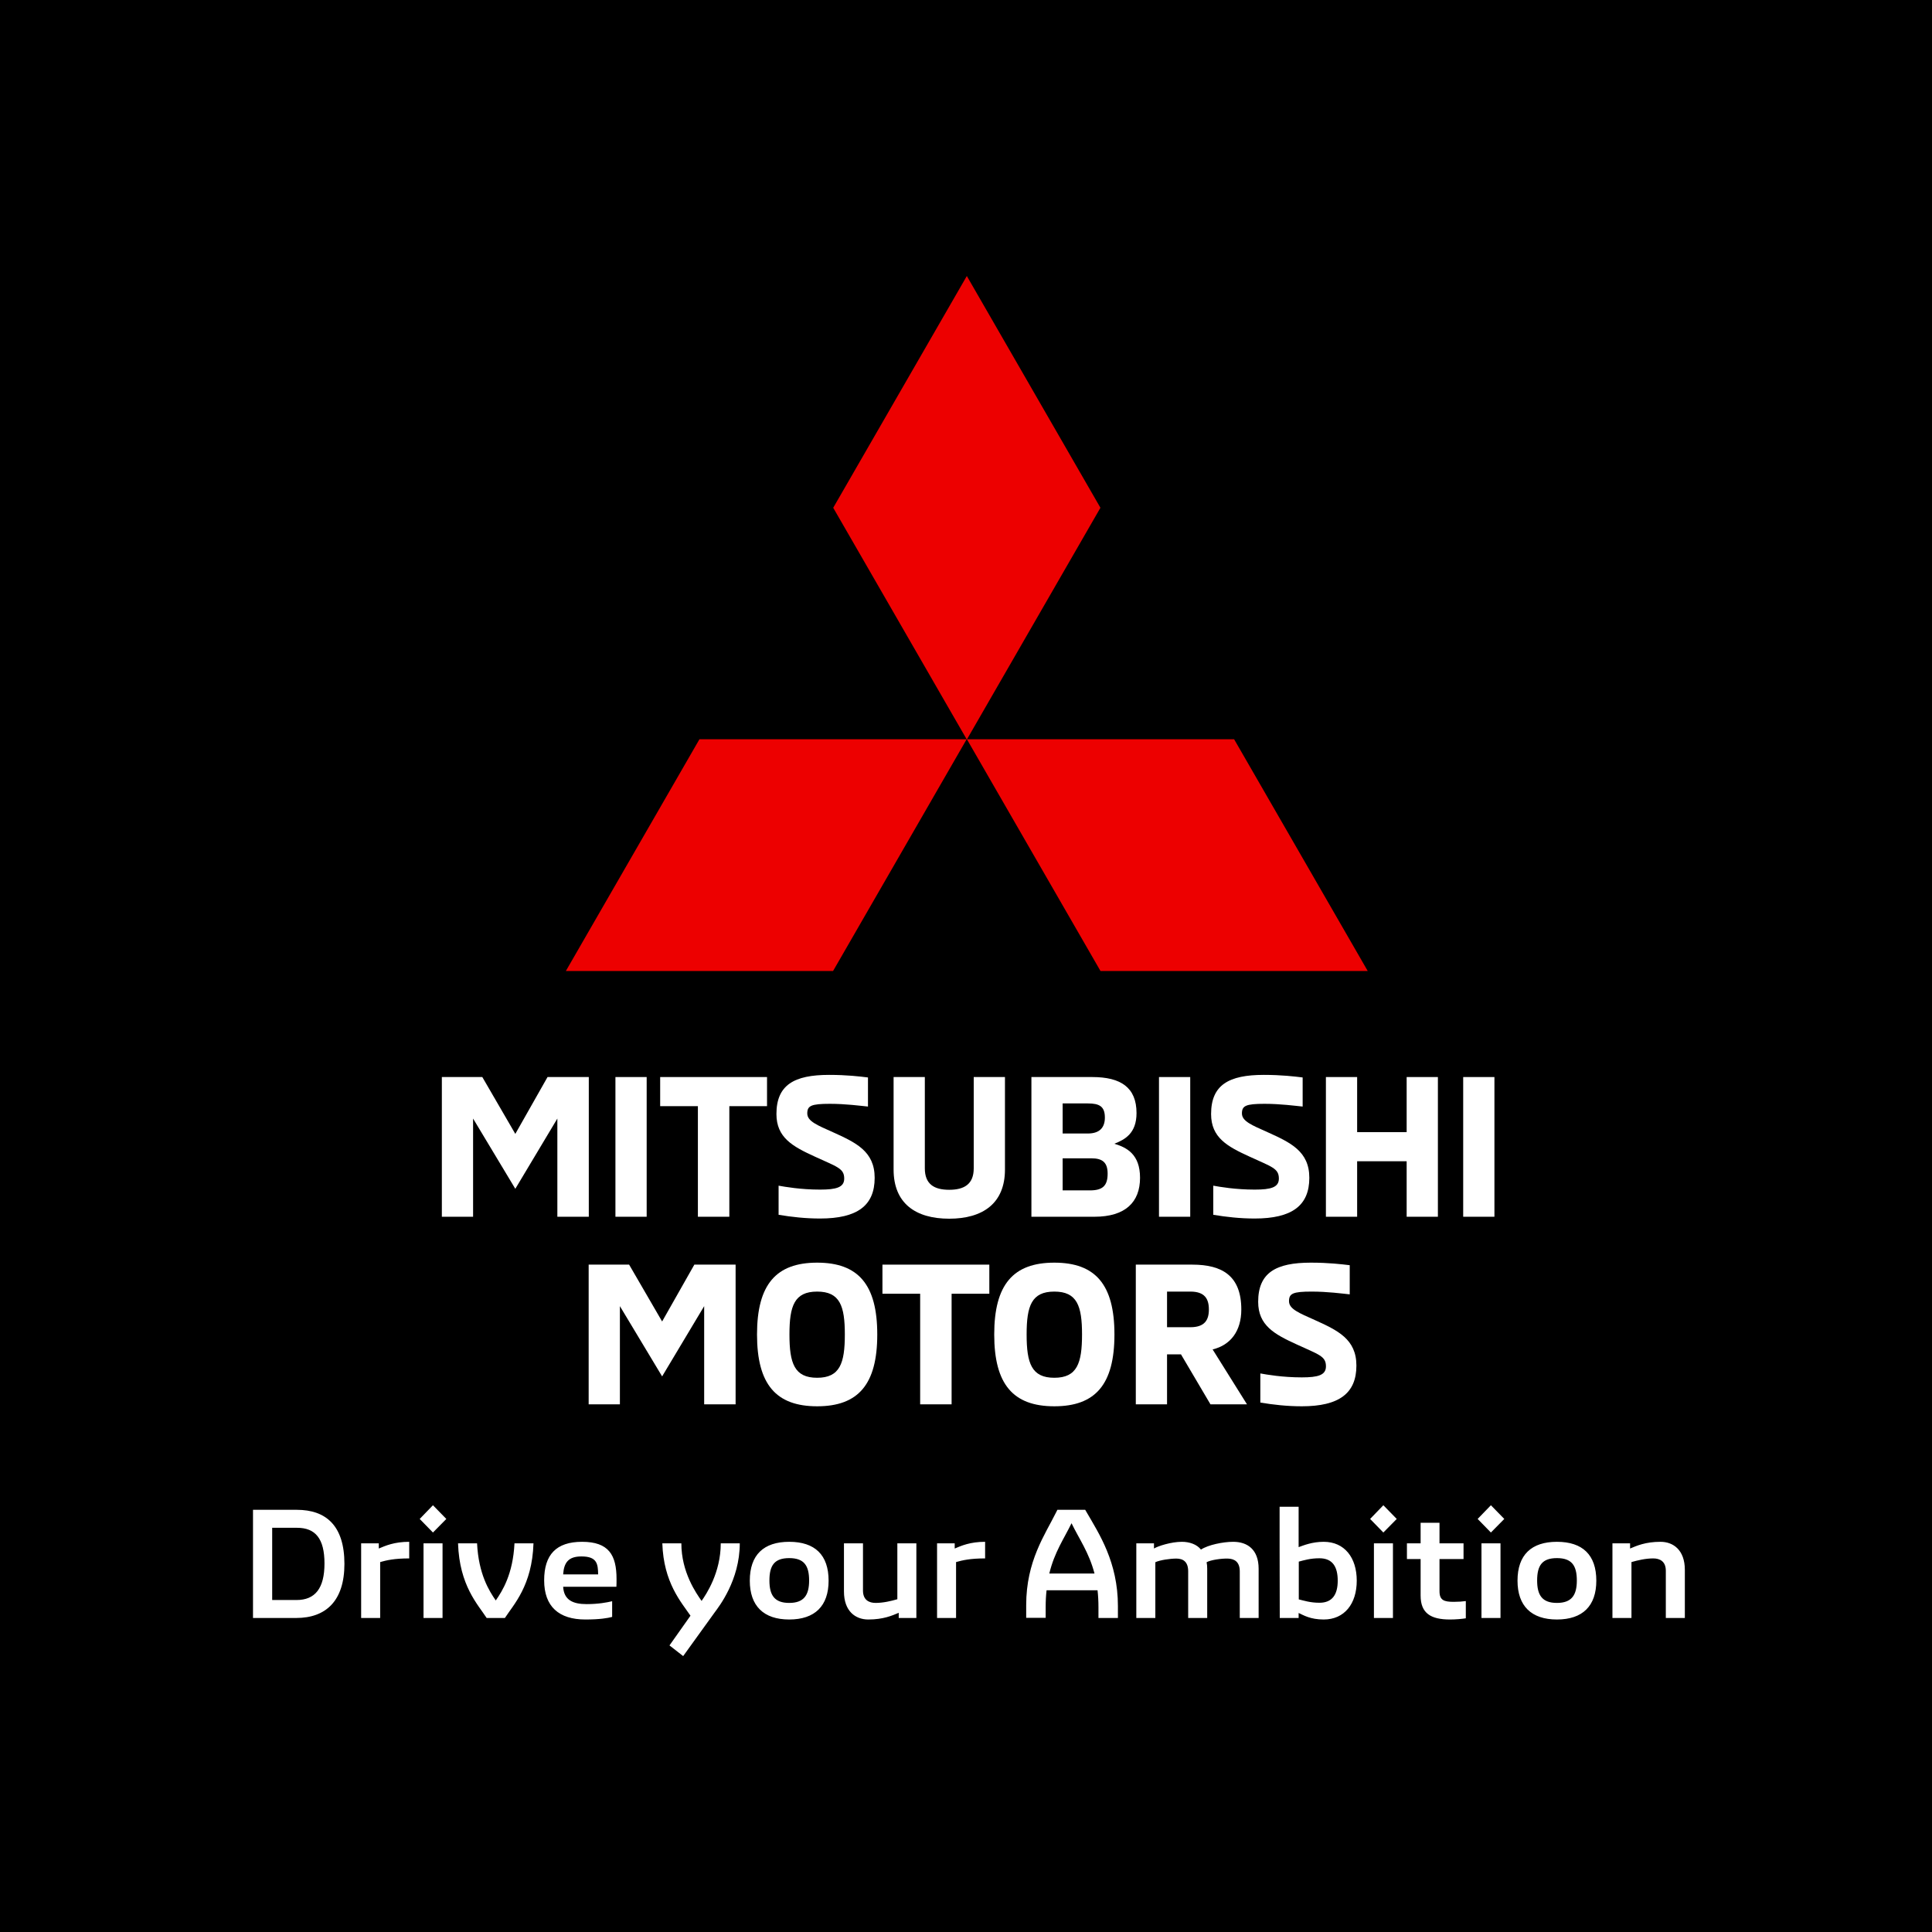
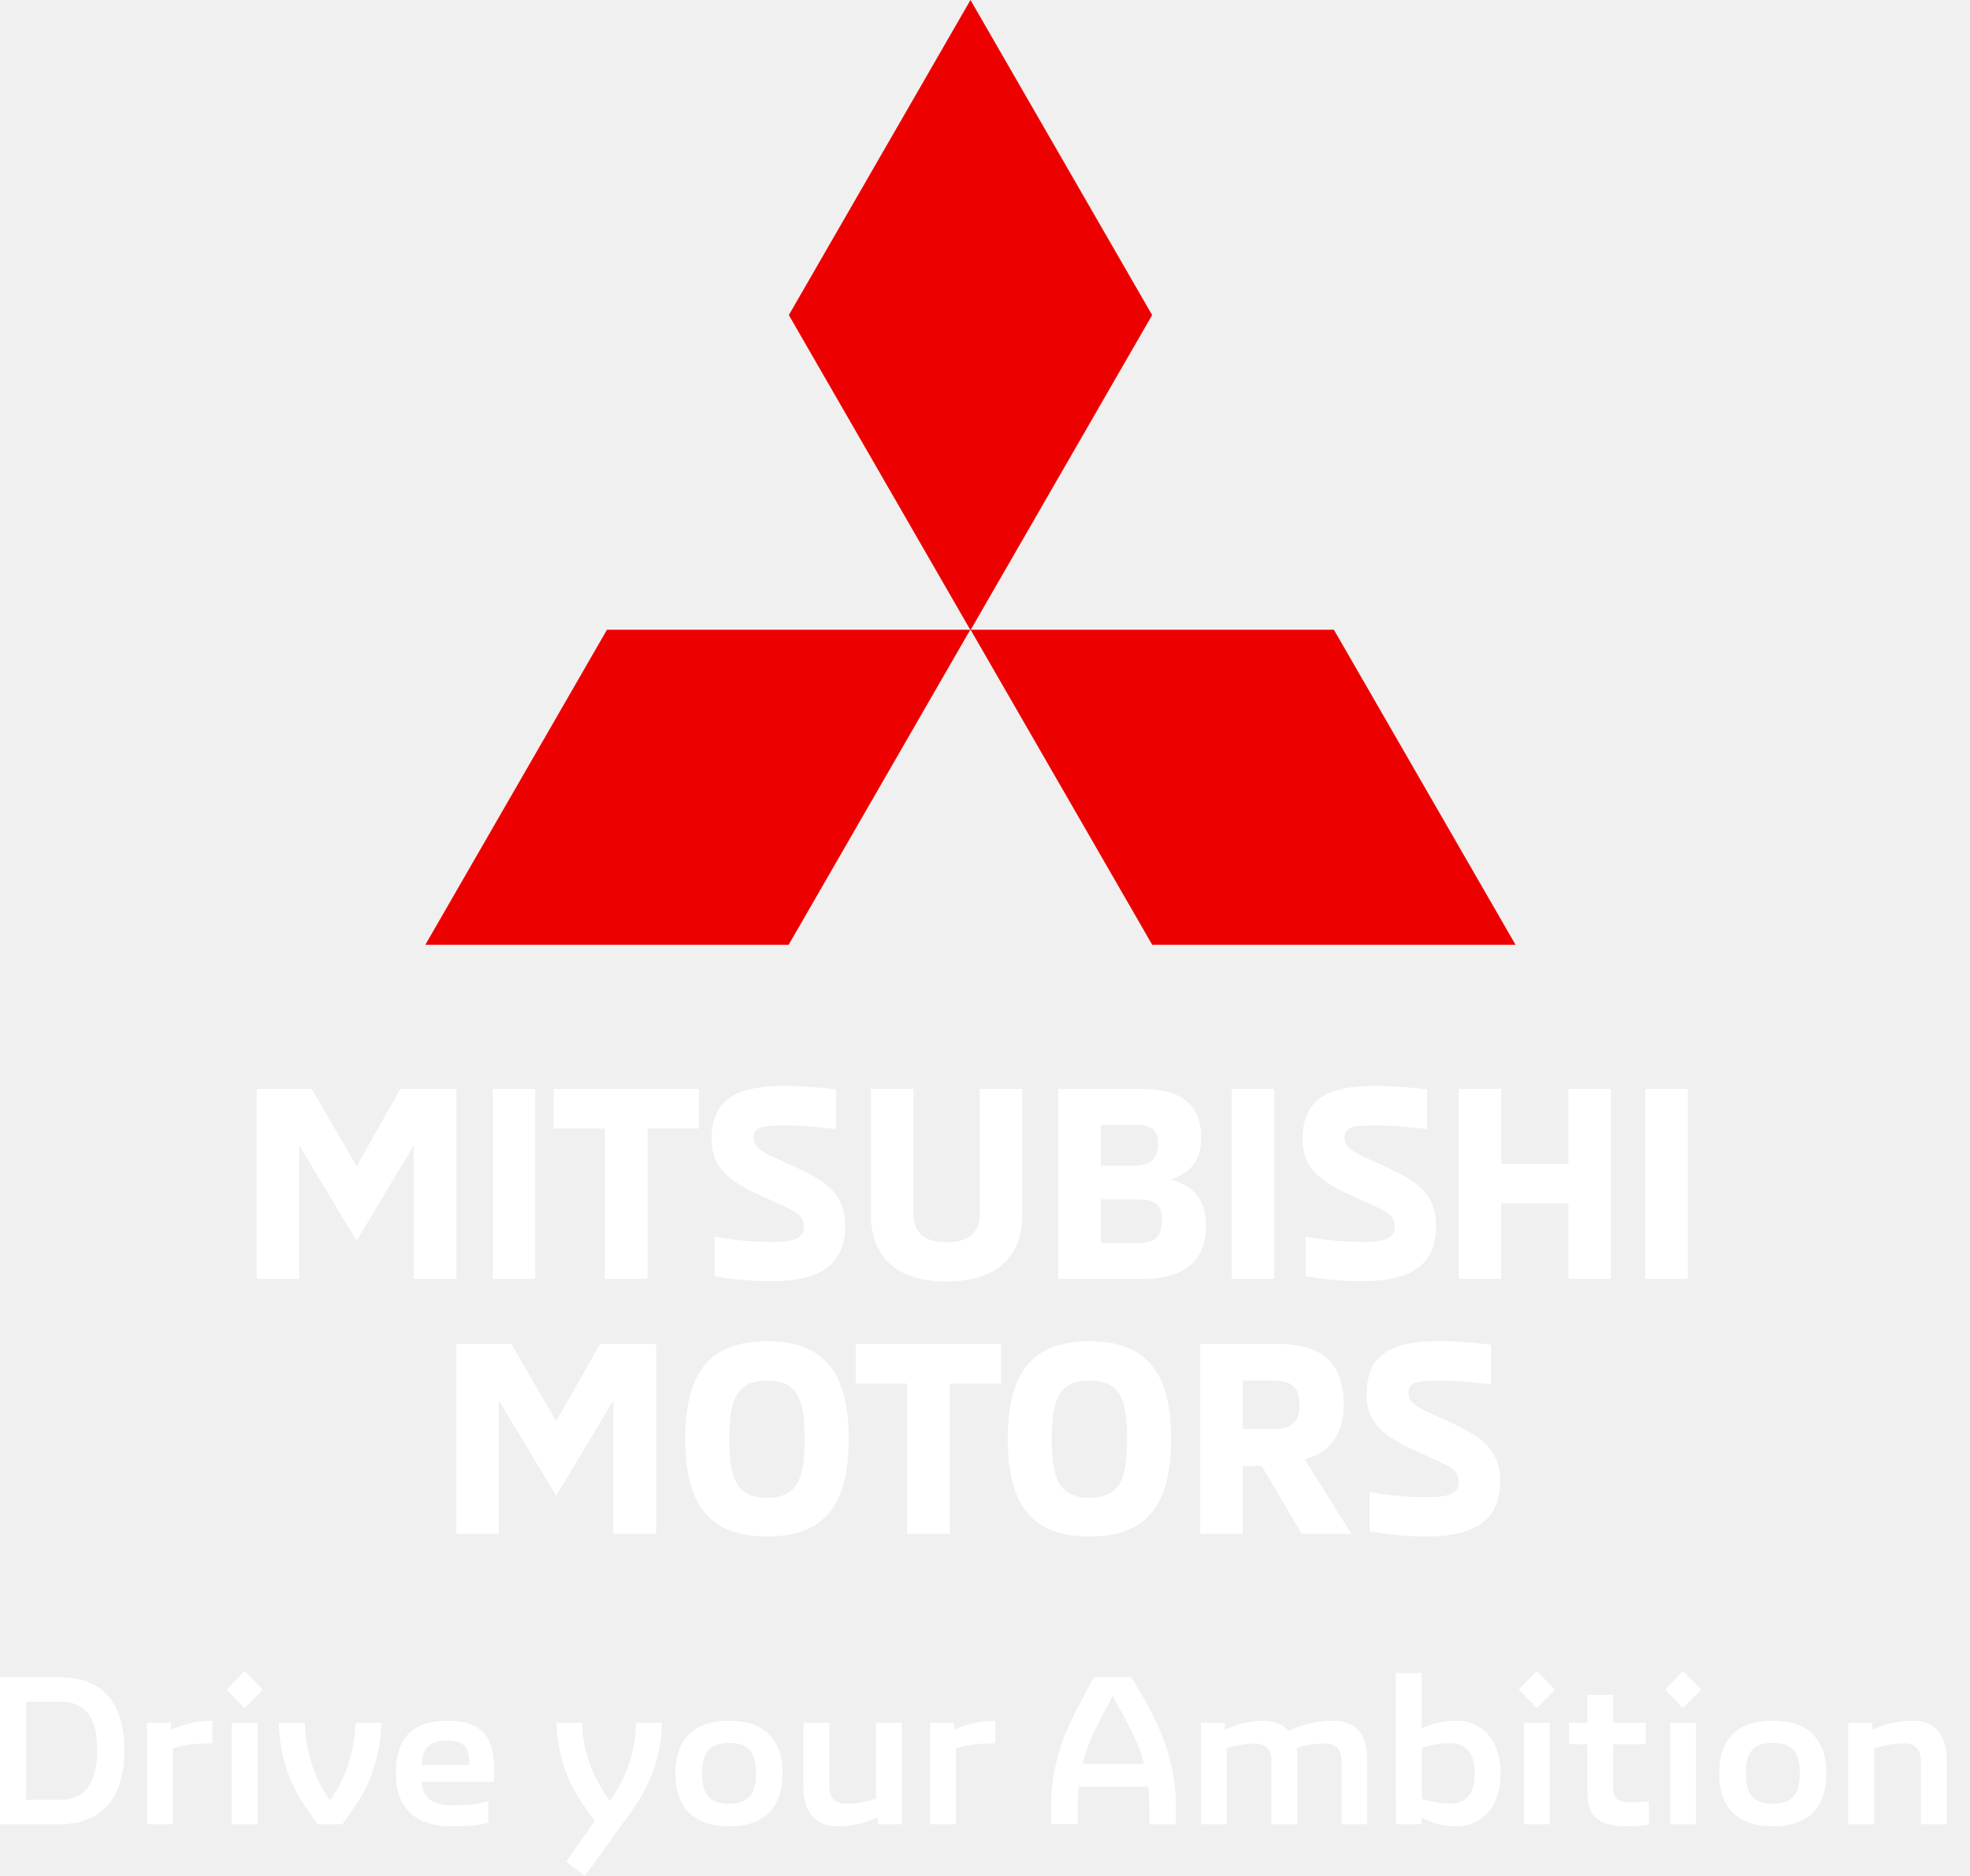
- <svg xmlns="http://www.w3.org/2000/svg" version="1.1" width="84" height="84">
-   <svg width="84" height="84" viewBox="0 0 84 84" fill="none">
-     <rect width="84" height="84" fill="black" />
-     <path fill-rule="evenodd" clip-rule="evenodd" d="M25.6 46.828V52.902H24.233V48.633L22.405 51.687L20.569 48.633V52.902H19.211V46.828H20.97L22.405 49.3L23.806 46.828H25.6Z" fill="white" />
-     <path fill-rule="evenodd" clip-rule="evenodd" d="M26.758 52.902H28.116V46.828H26.758V52.902Z" fill="white" />
-     <path fill-rule="evenodd" clip-rule="evenodd" d="M30.343 48.094H28.703V46.828H33.349V48.094H31.71V52.902H30.343V48.094Z" fill="white" />
-     <path fill-rule="evenodd" clip-rule="evenodd" d="M33.852 52.817V51.551C34.134 51.602 34.817 51.722 35.654 51.722C36.355 51.722 36.705 51.628 36.705 51.243C36.705 50.798 36.406 50.738 35.423 50.285C34.467 49.848 33.758 49.463 33.758 48.437C33.758 47.171 34.527 46.734 36.047 46.734C36.824 46.734 37.388 46.803 37.738 46.846V48.111C37.397 48.078 36.773 47.992 36.081 47.992C35.261 47.992 35.099 48.078 35.099 48.411C35.099 48.753 35.543 48.925 36.209 49.224C37.209 49.677 38.029 50.054 38.029 51.209C38.029 52.415 37.277 52.979 35.654 52.979C35.014 52.979 34.416 52.911 33.852 52.817Z" fill="white" />
-     <path fill-rule="evenodd" clip-rule="evenodd" d="M38.852 50.849V46.828H40.21V50.797C40.21 51.49 40.62 51.73 41.269 51.73C41.918 51.73 42.336 51.49 42.336 50.797V46.828H43.694V50.849C43.694 52.32 42.73 52.987 41.269 52.987C39.808 52.987 38.852 52.32 38.852 50.849Z" fill="white" />
-     <path fill-rule="evenodd" clip-rule="evenodd" d="M47.389 51.756C47.936 51.756 48.158 51.559 48.158 51.029C48.158 50.558 47.953 50.361 47.449 50.361H46.202V51.756H47.389ZM47.295 49.283C47.842 49.283 48.038 48.993 48.038 48.59C48.038 48.103 47.799 47.975 47.295 47.975H46.202V49.283H47.295ZM44.844 46.828H47.491C48.73 46.828 49.414 47.282 49.414 48.394C49.414 49.275 48.91 49.548 48.448 49.728C48.995 49.891 49.567 50.19 49.567 51.208C49.567 52.269 48.927 52.902 47.586 52.902H44.844V46.828Z" fill="white" />
-     <path fill-rule="evenodd" clip-rule="evenodd" d="M50.391 52.902H51.749V46.828H50.391V52.902Z" fill="white" />
-     <path fill-rule="evenodd" clip-rule="evenodd" d="M52.751 52.817V51.551C53.032 51.602 53.716 51.722 54.553 51.722C55.253 51.722 55.603 51.628 55.603 51.243C55.603 50.798 55.304 50.738 54.322 50.285C53.365 49.848 52.656 49.463 52.656 48.437C52.656 47.171 53.425 46.734 54.946 46.734C55.723 46.734 56.287 46.803 56.637 46.846V48.111C56.295 48.078 55.672 47.992 54.98 47.992C54.16 47.992 53.997 48.078 53.997 48.411C53.997 48.753 54.442 48.925 55.108 49.224C56.108 49.677 56.927 50.054 56.927 51.209C56.927 52.415 56.175 52.979 54.553 52.979C53.912 52.979 53.314 52.911 52.751 52.817Z" fill="white" />
-     <path fill-rule="evenodd" clip-rule="evenodd" d="M62.517 46.828V52.902H61.159V50.489H59.006V52.902H57.648V46.828H59.006V49.223H61.159V46.828H62.517Z" fill="white" />
-     <path fill-rule="evenodd" clip-rule="evenodd" d="M63.617 52.902H64.975V46.828H63.617V52.902Z" fill="white" />
-     <path fill-rule="evenodd" clip-rule="evenodd" d="M31.983 54.984V61.058H30.616V56.789L28.788 59.843L26.952 56.789V61.058H25.594V54.984H27.353L28.788 57.456L30.189 54.984H31.983Z" fill="white" />
-     <path fill-rule="evenodd" clip-rule="evenodd" d="M36.732 58.021C36.732 56.78 36.519 56.156 35.528 56.156C34.537 56.156 34.324 56.78 34.324 58.021C34.324 59.27 34.537 59.903 35.528 59.903C36.519 59.903 36.732 59.27 36.732 58.021ZM32.914 58.021C32.914 55.848 33.743 54.898 35.528 54.898C37.313 54.898 38.142 55.848 38.142 58.021C38.142 60.194 37.313 61.143 35.528 61.143C33.743 61.143 32.914 60.194 32.914 58.021Z" fill="white" />
-     <path fill-rule="evenodd" clip-rule="evenodd" d="M40.007 56.25H38.367V54.984H43.014V56.25H41.374V61.058H40.007V56.25Z" fill="white" />
-     <path fill-rule="evenodd" clip-rule="evenodd" d="M47.045 58.021C47.045 56.78 46.831 56.156 45.84 56.156C44.849 56.156 44.636 56.78 44.636 58.021C44.636 59.27 44.849 59.903 45.84 59.903C46.831 59.903 47.045 59.27 47.045 58.021ZM43.227 58.021C43.227 55.848 44.055 54.898 45.84 54.898C47.625 54.898 48.454 55.848 48.454 58.021C48.454 60.194 47.625 61.143 45.84 61.143C44.055 61.143 43.227 60.194 43.227 58.021Z" fill="white" />
-     <path fill-rule="evenodd" clip-rule="evenodd" d="M51.757 57.705C52.372 57.705 52.56 57.397 52.56 56.935C52.56 56.464 52.372 56.156 51.757 56.156H50.741V57.705H51.757ZM49.383 54.984H51.843C53.141 54.984 53.97 55.472 53.97 56.935C53.97 57.876 53.5 58.483 52.723 58.671L54.217 61.058H52.629L51.347 58.885H50.741V61.058H49.383V54.984Z" fill="white" />
-     <path fill-rule="evenodd" clip-rule="evenodd" d="M54.797 60.981V59.715C55.079 59.766 55.763 59.886 56.6 59.886C57.3 59.886 57.65 59.792 57.65 59.407C57.65 58.962 57.351 58.902 56.369 58.449C55.412 58.012 54.703 57.627 54.703 56.601C54.703 55.335 55.472 54.898 56.992 54.898C57.77 54.898 58.334 54.967 58.684 55.009V56.276C58.342 56.241 57.719 56.156 57.027 56.156C56.206 56.156 56.044 56.241 56.044 56.575C56.044 56.917 56.489 57.089 57.155 57.388C58.154 57.841 58.974 58.218 58.974 59.373C58.974 60.578 58.222 61.143 56.6 61.143C55.959 61.143 55.361 61.075 54.797 60.981Z" fill="white" />
-     <path fill-rule="evenodd" clip-rule="evenodd" d="M36.227 22.077L42.036 32.155L47.845 22.077L42.036 12L36.227 22.077Z" fill="#ED0000" />
-     <path fill-rule="evenodd" clip-rule="evenodd" d="M53.657 32.141L42.039 32.141L47.848 42.218H59.467L53.657 32.141Z" fill="#ED0000" />
-     <path fill-rule="evenodd" clip-rule="evenodd" d="M30.411 32.141L42.029 32.141L36.22 42.218H24.602L30.411 32.141Z" fill="#ED0000" />
-     <path fill-rule="evenodd" clip-rule="evenodd" d="M11 70.347H12.879C14.168 70.347 14.975 69.605 14.975 67.996C14.975 66.333 14.175 65.644 12.905 65.644H11V70.347ZM11.834 69.566V66.426H12.918C13.712 66.426 14.108 66.896 14.108 67.976C14.108 69.062 13.698 69.566 12.892 69.566H11.834ZM15.702 70.347H16.529V67.916C16.807 67.837 17.144 67.757 17.792 67.757V67.035C17.137 67.035 16.754 67.208 16.469 67.327V67.102H15.702V70.347ZM18.824 66.631L19.406 66.041L18.824 65.445L18.248 66.041L18.824 66.631ZM18.414 70.347H19.241V67.102H18.414V70.347ZM21.159 70.347H21.952C22.329 69.764 23.136 68.943 23.195 67.102H22.369C22.303 68.446 21.84 69.175 21.555 69.585C21.271 69.175 20.808 68.446 20.742 67.102H19.915C19.975 68.943 20.782 69.764 21.159 70.347ZM25.451 70.413C26.073 70.413 26.416 70.354 26.615 70.301V69.618C26.396 69.672 26.013 69.744 25.504 69.744C24.908 69.744 24.518 69.566 24.485 68.99H26.8C26.806 68.91 26.806 68.764 26.806 68.652C26.806 67.612 26.469 67.035 25.306 67.035C24.181 67.035 23.659 67.598 23.659 68.711C23.659 69.85 24.3 70.413 25.451 70.413ZM24.485 68.453C24.518 67.95 24.703 67.671 25.279 67.671C25.954 67.671 26 67.989 26.006 68.453H24.485ZM29.703 72.004L31.079 70.096C31.238 69.877 32.164 68.718 32.164 67.102H31.337C31.337 68.38 30.702 69.321 30.504 69.605C30.272 69.274 29.624 68.36 29.624 67.102H28.797C28.85 68.811 29.624 69.665 30.021 70.248L29.108 71.54L29.703 72.004ZM34.313 70.413C35.431 70.413 36.026 69.824 36.026 68.725C36.026 67.605 35.431 67.035 34.313 67.035C33.202 67.035 32.6 67.605 32.6 68.725C32.6 69.824 33.202 70.413 34.313 70.413ZM34.313 69.692C33.671 69.692 33.453 69.354 33.453 68.718C33.453 68.062 33.671 67.744 34.313 67.744C34.954 67.744 35.179 68.062 35.179 68.718C35.179 69.354 34.954 69.692 34.313 69.692ZM39.842 67.102H39.015V69.532C38.738 69.612 38.4 69.692 38.069 69.692C37.792 69.692 37.521 69.572 37.521 69.155V67.102H36.694V69.195C36.694 70.056 37.196 70.413 37.752 70.413C38.407 70.413 38.79 70.242 39.075 70.122V70.347H39.842V67.102ZM40.742 70.347H41.568V67.916C41.846 67.837 42.183 67.757 42.831 67.757V67.035C42.177 67.035 41.793 67.208 41.509 67.327V67.102H40.742V70.347ZM47.249 65.757L47.183 65.644H45.973L45.92 65.75C45.437 66.724 44.617 67.87 44.617 69.784V70.341H45.464V69.87C45.464 69.605 45.477 69.367 45.503 69.142H47.719C47.745 69.367 47.759 69.612 47.759 69.877V70.347H48.605V69.83C48.605 67.916 47.785 66.684 47.249 65.757ZM45.622 68.413C45.847 67.479 46.264 66.896 46.588 66.227C46.919 66.909 47.348 67.499 47.587 68.413H45.622ZM49.405 70.347H50.232V67.923C50.424 67.83 50.873 67.764 51.145 67.764C51.449 67.764 51.66 67.91 51.66 68.32V70.347H52.487V68.201C52.487 68.102 52.48 68.009 52.461 67.923C52.639 67.823 53.103 67.757 53.38 67.764C53.678 67.771 53.903 67.91 53.903 68.32V70.347H54.723V68.208C54.723 67.367 54.233 67.035 53.618 67.035C53.175 67.035 52.527 67.168 52.216 67.373C52.031 67.141 51.714 67.035 51.383 67.035C50.92 67.035 50.345 67.221 50.173 67.327V67.102H49.405V70.347ZM57.553 67.035C57.051 67.035 56.68 67.188 56.462 67.267V65.511H55.635V67.274L55.642 70.347H56.462V70.129C56.667 70.222 56.965 70.413 57.553 70.413C58.453 70.413 58.989 69.731 58.989 68.725C58.989 67.717 58.453 67.035 57.553 67.035ZM57.368 69.685C56.965 69.685 56.694 69.592 56.469 69.539V67.896C56.7 67.837 56.965 67.751 57.368 67.751C57.943 67.751 58.162 68.128 58.162 68.725C58.162 69.321 57.93 69.685 57.368 69.685ZM60.146 66.631L60.728 66.041L60.146 65.445L59.571 66.041L60.146 66.631ZM59.736 70.347H60.563V67.102H59.736V70.347ZM63.043 70.413C63.301 70.413 63.579 70.387 63.731 70.361V69.612C63.598 69.632 63.393 69.645 63.208 69.645C62.785 69.645 62.587 69.579 62.587 69.181V67.784H63.632V67.102H62.587V66.207H61.766V67.102H61.171V67.784H61.766V69.374C61.766 70.142 62.209 70.413 63.043 70.413ZM64.822 66.631L65.404 66.041L64.822 65.445L64.246 66.041L64.822 66.631ZM64.412 70.347H65.239V67.102H64.412V70.347ZM67.692 70.413C68.81 70.413 69.405 69.824 69.405 68.725C69.405 67.605 68.81 67.035 67.692 67.035C66.581 67.035 65.979 67.605 65.979 68.725C65.979 69.824 66.581 70.413 67.692 70.413ZM67.692 69.692C67.051 69.692 66.832 69.354 66.832 68.718C66.832 68.062 67.051 67.744 67.692 67.744C68.334 67.744 68.558 68.062 68.558 68.718C68.558 69.354 68.334 69.692 67.692 69.692ZM70.106 70.347H70.933V67.916C71.211 67.837 71.548 67.757 71.879 67.757C72.156 67.757 72.427 67.876 72.427 68.294V70.347H73.254V68.254C73.254 67.393 72.752 67.035 72.196 67.035C71.541 67.035 71.158 67.208 70.873 67.327V67.102H70.106V70.347Z" fill="white" />
-   </svg>
-   <style>@media (prefers-color-scheme: light) { :root { filter: none; } }
- @media (prefers-color-scheme: dark) { :root { filter: none; } }
- </style>
+ <svg xmlns="http://www.w3.org/2000/svg" width="63" height="60" viewBox="0 0 63 60" fill="none">
+   <g id="Frame 627646">
+     <g id="Group">
+       <g id="Group_2">
+         <g id="Group_3">
+           <path id="Vector" fill-rule="evenodd" clip-rule="evenodd" d="M14.6 34.828V40.902H13.233V36.633L11.405 39.687L9.569 36.633V40.902H8.211V34.828H9.97L11.405 37.3L12.806 34.828H14.6Z" fill="white" />
+           <path id="Vector_2" fill-rule="evenodd" clip-rule="evenodd" d="M15.758 40.902H17.116V34.828H15.758V40.902Z" fill="white" />
+           <path id="Vector_3" fill-rule="evenodd" clip-rule="evenodd" d="M19.343 36.094H17.703V34.828H22.349V36.094H20.71V40.902H19.343V36.094Z" fill="white" />
+           <path id="Vector_4" fill-rule="evenodd" clip-rule="evenodd" d="M22.852 40.817V39.551C23.134 39.602 23.817 39.722 24.654 39.722C25.355 39.722 25.705 39.628 25.705 39.243C25.705 38.798 25.406 38.738 24.424 38.285C23.467 37.848 22.758 37.463 22.758 36.437C22.758 35.171 23.527 34.734 25.047 34.734C25.824 34.734 26.388 34.803 26.738 34.846V36.111C26.396 36.078 25.773 35.992 25.081 35.992C24.261 35.992 24.099 36.078 24.099 36.411C24.099 36.753 24.543 36.925 25.209 37.224C26.209 37.677 27.029 38.054 27.029 39.209C27.029 40.415 26.277 40.979 24.654 40.979C24.014 40.979 23.416 40.911 22.852 40.817Z" fill="white" />
+           <path id="Vector_5" fill-rule="evenodd" clip-rule="evenodd" d="M27.852 38.849V34.828H29.21V38.797C29.21 39.49 29.62 39.73 30.269 39.73C30.918 39.73 31.336 39.49 31.336 38.797V34.828H32.694V38.849C32.694 40.32 31.73 40.987 30.269 40.987C28.808 40.987 27.852 40.32 27.852 38.849Z" fill="white" />
+           <path id="Vector_6" fill-rule="evenodd" clip-rule="evenodd" d="M36.389 39.756C36.936 39.756 37.158 39.559 37.158 39.029C37.158 38.558 36.953 38.361 36.449 38.361H35.202V39.756H36.389ZM36.295 37.283C36.842 37.283 37.038 36.993 37.038 36.59C37.038 36.103 36.799 35.975 36.295 35.975H35.202V37.283H36.295ZM33.844 34.828H36.491C37.73 34.828 38.414 35.282 38.414 36.394C38.414 37.275 37.91 37.548 37.448 37.728C37.995 37.891 38.567 38.19 38.567 39.208C38.567 40.269 37.927 40.902 36.586 40.902H33.844V34.828Z" fill="white" />
+           <path id="Vector_7" fill-rule="evenodd" clip-rule="evenodd" d="M39.391 40.902H40.749V34.828H39.391V40.902Z" fill="white" />
+           <path id="Vector_8" fill-rule="evenodd" clip-rule="evenodd" d="M41.751 40.817V39.551C42.032 39.602 42.716 39.722 43.553 39.722C44.253 39.722 44.603 39.628 44.603 39.243C44.603 38.798 44.304 38.738 43.322 38.285C42.365 37.848 41.656 37.463 41.656 36.437C41.656 35.171 42.425 34.734 43.946 34.734C44.723 34.734 45.287 34.803 45.637 34.846V36.111C45.295 36.078 44.672 35.992 43.98 35.992C43.16 35.992 42.997 36.078 42.997 36.411C42.997 36.753 43.442 36.925 44.108 37.224C45.108 37.677 45.927 38.054 45.927 39.209C45.927 40.415 45.175 40.979 43.553 40.979C42.912 40.979 42.314 40.911 41.751 40.817Z" fill="white" />
+           <path id="Vector_9" fill-rule="evenodd" clip-rule="evenodd" d="M51.517 34.828V40.902H50.159V38.489H48.006V40.902H46.648V34.828H48.006V37.223H50.159V34.828H51.517Z" fill="white" />
+           <path id="Vector_10" fill-rule="evenodd" clip-rule="evenodd" d="M52.617 40.902H53.975V34.828H52.617V40.902Z" fill="white" />
+           <path id="Vector_11" fill-rule="evenodd" clip-rule="evenodd" d="M20.983 42.984V49.058H19.616V44.789L17.788 47.843L15.952 44.789V49.058H14.594V42.984H16.353L17.788 45.456L19.189 42.984H20.983Z" fill="white" />
+           <path id="Vector_12" fill-rule="evenodd" clip-rule="evenodd" d="M25.732 46.021C25.732 44.78 25.519 44.156 24.528 44.156C23.537 44.156 23.324 44.78 23.324 46.021C23.324 47.27 23.537 47.903 24.528 47.903C25.519 47.903 25.732 47.27 25.732 46.021ZM21.914 46.021C21.914 43.848 22.743 42.898 24.528 42.898C26.313 42.898 27.142 43.848 27.142 46.021C27.142 48.194 26.313 49.143 24.528 49.143C22.743 49.143 21.914 48.194 21.914 46.021Z" fill="white" />
+           <path id="Vector_13" fill-rule="evenodd" clip-rule="evenodd" d="M29.007 44.25H27.367V42.984H32.014V44.25H30.374V49.058H29.007V44.25Z" fill="white" />
+           <path id="Vector_14" fill-rule="evenodd" clip-rule="evenodd" d="M36.045 46.021C36.045 44.78 35.831 44.156 34.84 44.156C33.849 44.156 33.636 44.78 33.636 46.021C33.636 47.27 33.849 47.903 34.84 47.903C35.831 47.903 36.045 47.27 36.045 46.021ZM32.227 46.021C32.227 43.848 33.055 42.898 34.84 42.898C36.625 42.898 37.454 43.848 37.454 46.021C37.454 48.194 36.625 49.143 34.84 49.143C33.055 49.143 32.227 48.194 32.227 46.021Z" fill="white" />
+           <path id="Vector_15" fill-rule="evenodd" clip-rule="evenodd" d="M40.757 45.705C41.372 45.705 41.56 45.397 41.56 44.935C41.56 44.464 41.372 44.156 40.757 44.156H39.741V45.705H40.757ZM38.383 42.984H40.843C42.141 42.984 42.97 43.472 42.97 44.935C42.97 45.876 42.5 46.483 41.723 46.671L43.217 49.058H41.629L40.347 46.885H39.741V49.058H38.383V42.984Z" fill="white" />
+           <path id="Vector_16" fill-rule="evenodd" clip-rule="evenodd" d="M43.797 48.981V47.715C44.079 47.766 44.763 47.886 45.6 47.886C46.3 47.886 46.65 47.792 46.65 47.407C46.65 46.962 46.351 46.902 45.369 46.449C44.412 46.012 43.703 45.627 43.703 44.601C43.703 43.335 44.472 42.898 45.992 42.898C46.77 42.898 47.334 42.967 47.684 43.009V44.276C47.342 44.241 46.719 44.156 46.027 44.156C45.206 44.156 45.044 44.241 45.044 44.575C45.044 44.917 45.489 45.089 46.155 45.388C47.154 45.841 47.974 46.218 47.974 47.373C47.974 48.578 47.222 49.143 45.6 49.143C44.959 49.143 44.361 49.075 43.797 48.981Z" fill="white" />
+           <path id="Vector_17" fill-rule="evenodd" clip-rule="evenodd" d="M25.227 10.077L31.036 20.155L36.845 10.077L31.036 0L25.227 10.077Z" fill="#ED0000" />
+           <path id="Vector_18" fill-rule="evenodd" clip-rule="evenodd" d="M42.657 20.141L31.039 20.141L36.848 30.218H48.467L42.657 20.141Z" fill="#ED0000" />
+           <path id="Vector_19" fill-rule="evenodd" clip-rule="evenodd" d="M19.411 20.141L31.029 20.141L25.22 30.218H13.602L19.411 20.141Z" fill="#ED0000" />
+           <path id="Vector_20" fill-rule="evenodd" clip-rule="evenodd" d="M0 58.347H1.879C3.168 58.347 3.975 57.605 3.975 55.996C3.975 54.333 3.175 53.644 1.905 53.644H0V58.347ZM0.833 57.566V54.426H1.918C2.712 54.426 3.108 54.896 3.108 55.976C3.108 57.062 2.698 57.566 1.892 57.566H0.833ZM4.702 58.347H5.529V55.916C5.807 55.837 6.144 55.757 6.792 55.757V55.035C6.137 55.035 5.754 55.208 5.469 55.327V55.102H4.702V58.347ZM7.824 54.631L8.406 54.041L7.824 53.445L7.248 54.041L7.824 54.631ZM7.414 58.347H8.241V55.102H7.414V58.347ZM10.159 58.347H10.952C11.329 57.764 12.136 56.943 12.195 55.102H11.369C11.303 56.446 10.84 57.175 10.555 57.585C10.271 57.175 9.808 56.446 9.742 55.102H8.915C8.975 56.943 9.782 57.764 10.159 58.347ZM14.451 58.413C15.073 58.413 15.416 58.354 15.615 58.301V57.618C15.396 57.672 15.013 57.744 14.504 57.744C13.908 57.744 13.518 57.566 13.485 56.99H15.8C15.806 56.91 15.806 56.764 15.806 56.652C15.806 55.612 15.469 55.035 14.306 55.035C13.181 55.035 12.659 55.598 12.659 56.711C12.659 57.85 13.3 58.413 14.451 58.413ZM13.485 56.453C13.518 55.95 13.704 55.671 14.279 55.671C14.954 55.671 15 55.989 15.007 56.453H13.485ZM18.703 60.004L20.079 58.096C20.238 57.877 21.164 56.718 21.164 55.102H20.337C20.337 56.38 19.702 57.321 19.504 57.605C19.272 57.274 18.624 56.36 18.624 55.102H17.797C17.85 56.81 18.624 57.665 19.021 58.248L18.108 59.54L18.703 60.004ZM23.313 58.413C24.431 58.413 25.026 57.824 25.026 56.725C25.026 55.605 24.431 55.035 23.313 55.035C22.202 55.035 21.6 55.605 21.6 56.725C21.6 57.824 22.202 58.413 23.313 58.413ZM23.313 57.692C22.671 57.692 22.453 57.354 22.453 56.718C22.453 56.062 22.671 55.744 23.313 55.744C23.954 55.744 24.179 56.062 24.179 56.718C24.179 57.354 23.954 57.692 23.313 57.692ZM28.842 55.102H28.015V57.532C27.738 57.612 27.4 57.692 27.069 57.692C26.792 57.692 26.521 57.572 26.521 57.155V55.102H25.694V57.195C25.694 58.056 26.196 58.413 26.752 58.413C27.407 58.413 27.79 58.242 28.075 58.122V58.347H28.842V55.102ZM29.742 58.347H30.568V55.916C30.846 55.837 31.183 55.757 31.831 55.757V55.035C31.177 55.035 30.793 55.208 30.509 55.327V55.102H29.742V58.347ZM36.249 53.757L36.183 53.644H34.973L34.92 53.75C34.437 54.724 33.617 55.87 33.617 57.784V58.341H34.464V57.87C34.464 57.605 34.477 57.367 34.503 57.142H36.719C36.745 57.367 36.759 57.612 36.759 57.877V58.347H37.605V57.83C37.605 55.916 36.785 54.684 36.249 53.757ZM34.622 56.413C34.847 55.479 35.264 54.896 35.588 54.227C35.919 54.909 36.348 55.499 36.587 56.413H34.622ZM38.405 58.347H39.232V55.923C39.424 55.83 39.873 55.764 40.145 55.764C40.449 55.764 40.66 55.91 40.66 56.32V58.347H41.487V56.201C41.487 56.102 41.48 56.009 41.461 55.923C41.639 55.823 42.103 55.757 42.38 55.764C42.678 55.771 42.903 55.91 42.903 56.32V58.347H43.723V56.208C43.723 55.367 43.233 55.035 42.618 55.035C42.175 55.035 41.527 55.168 41.216 55.373C41.031 55.141 40.714 55.035 40.383 55.035C39.92 55.035 39.345 55.221 39.173 55.327V55.102H38.405V58.347ZM46.553 55.035C46.051 55.035 45.681 55.188 45.462 55.267V53.511H44.635V55.274L44.642 58.347H45.462V58.129C45.667 58.221 45.965 58.413 46.553 58.413C47.453 58.413 47.989 57.731 47.989 56.725C47.989 55.717 47.453 55.035 46.553 55.035ZM46.368 57.685C45.965 57.685 45.694 57.592 45.469 57.539V55.896C45.7 55.837 45.965 55.751 46.368 55.751C46.943 55.751 47.162 56.128 47.162 56.725C47.162 57.321 46.93 57.685 46.368 57.685ZM49.146 54.631L49.728 54.041L49.146 53.445L48.571 54.041L49.146 54.631ZM48.736 58.347H49.563V55.102H48.736V58.347ZM52.043 58.413C52.301 58.413 52.579 58.387 52.731 58.361V57.612C52.598 57.632 52.393 57.645 52.208 57.645C51.785 57.645 51.587 57.579 51.587 57.181V55.784H52.632V55.102H51.587V54.207H50.766V55.102H50.171V55.784H50.766V57.374C50.766 58.142 51.209 58.413 52.043 58.413ZM53.822 54.631L54.404 54.041L53.822 53.445L53.246 54.041L53.822 54.631ZM53.412 58.347H54.239V55.102H53.412V58.347ZM56.692 58.413C57.81 58.413 58.405 57.824 58.405 56.725C58.405 55.605 57.81 55.035 56.692 55.035C55.581 55.035 54.979 55.605 54.979 56.725C54.979 57.824 55.581 58.413 56.692 58.413ZM56.692 57.692C56.051 57.692 55.832 57.354 55.832 56.718C55.832 56.062 56.051 55.744 56.692 55.744C57.334 55.744 57.558 56.062 57.558 56.718C57.558 57.354 57.334 57.692 56.692 57.692ZM59.106 58.347H59.933V55.916C60.211 55.837 60.548 55.757 60.879 55.757C61.157 55.757 61.428 55.877 61.428 56.294V58.347H62.254V56.254C62.254 55.393 61.752 55.035 61.196 55.035C60.541 55.035 60.158 55.208 59.873 55.327V55.102H59.106V58.347Z" fill="white" />
+         </g>
+       </g>
+     </g>
+   </g>
</svg>
